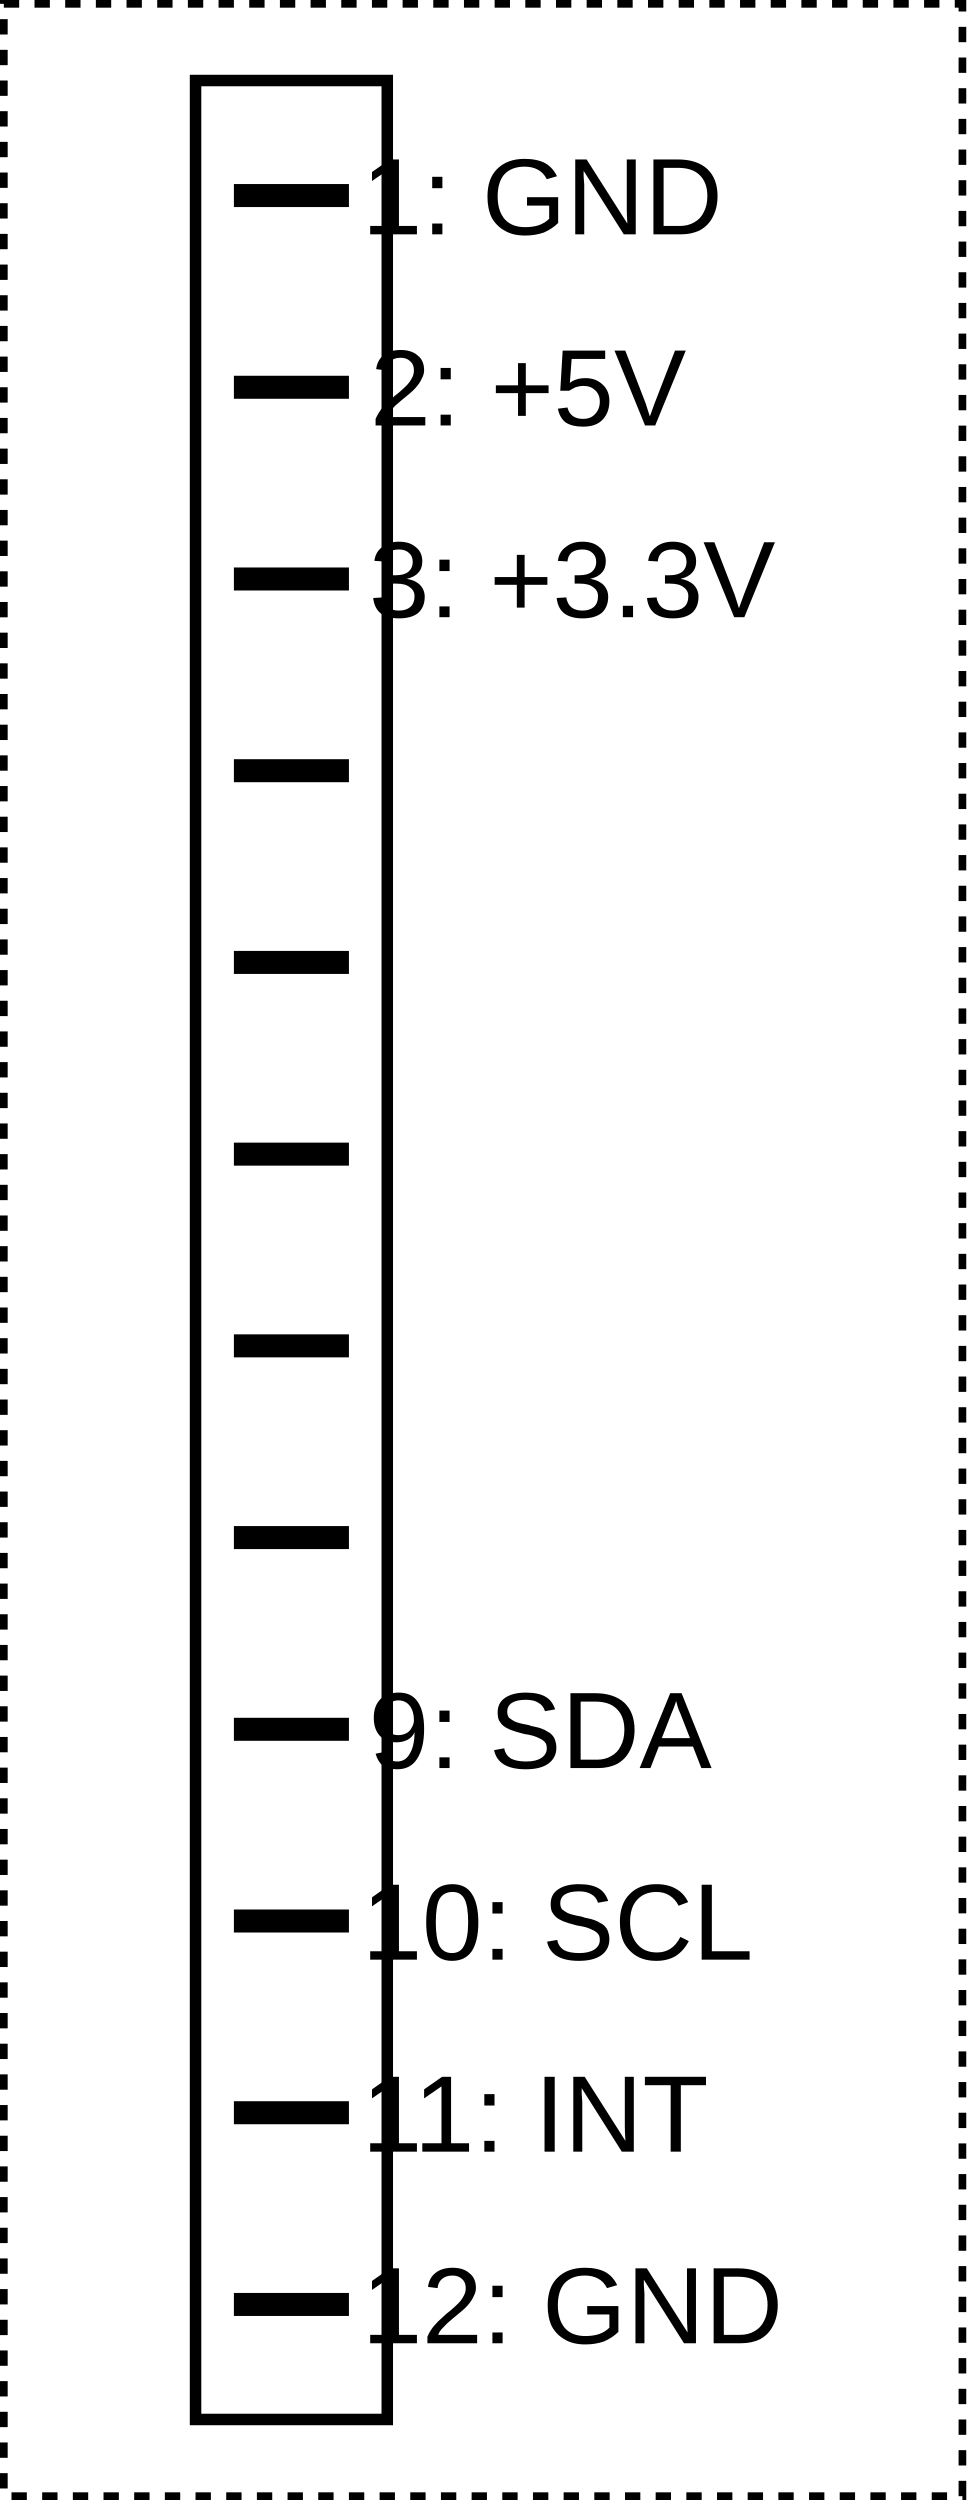
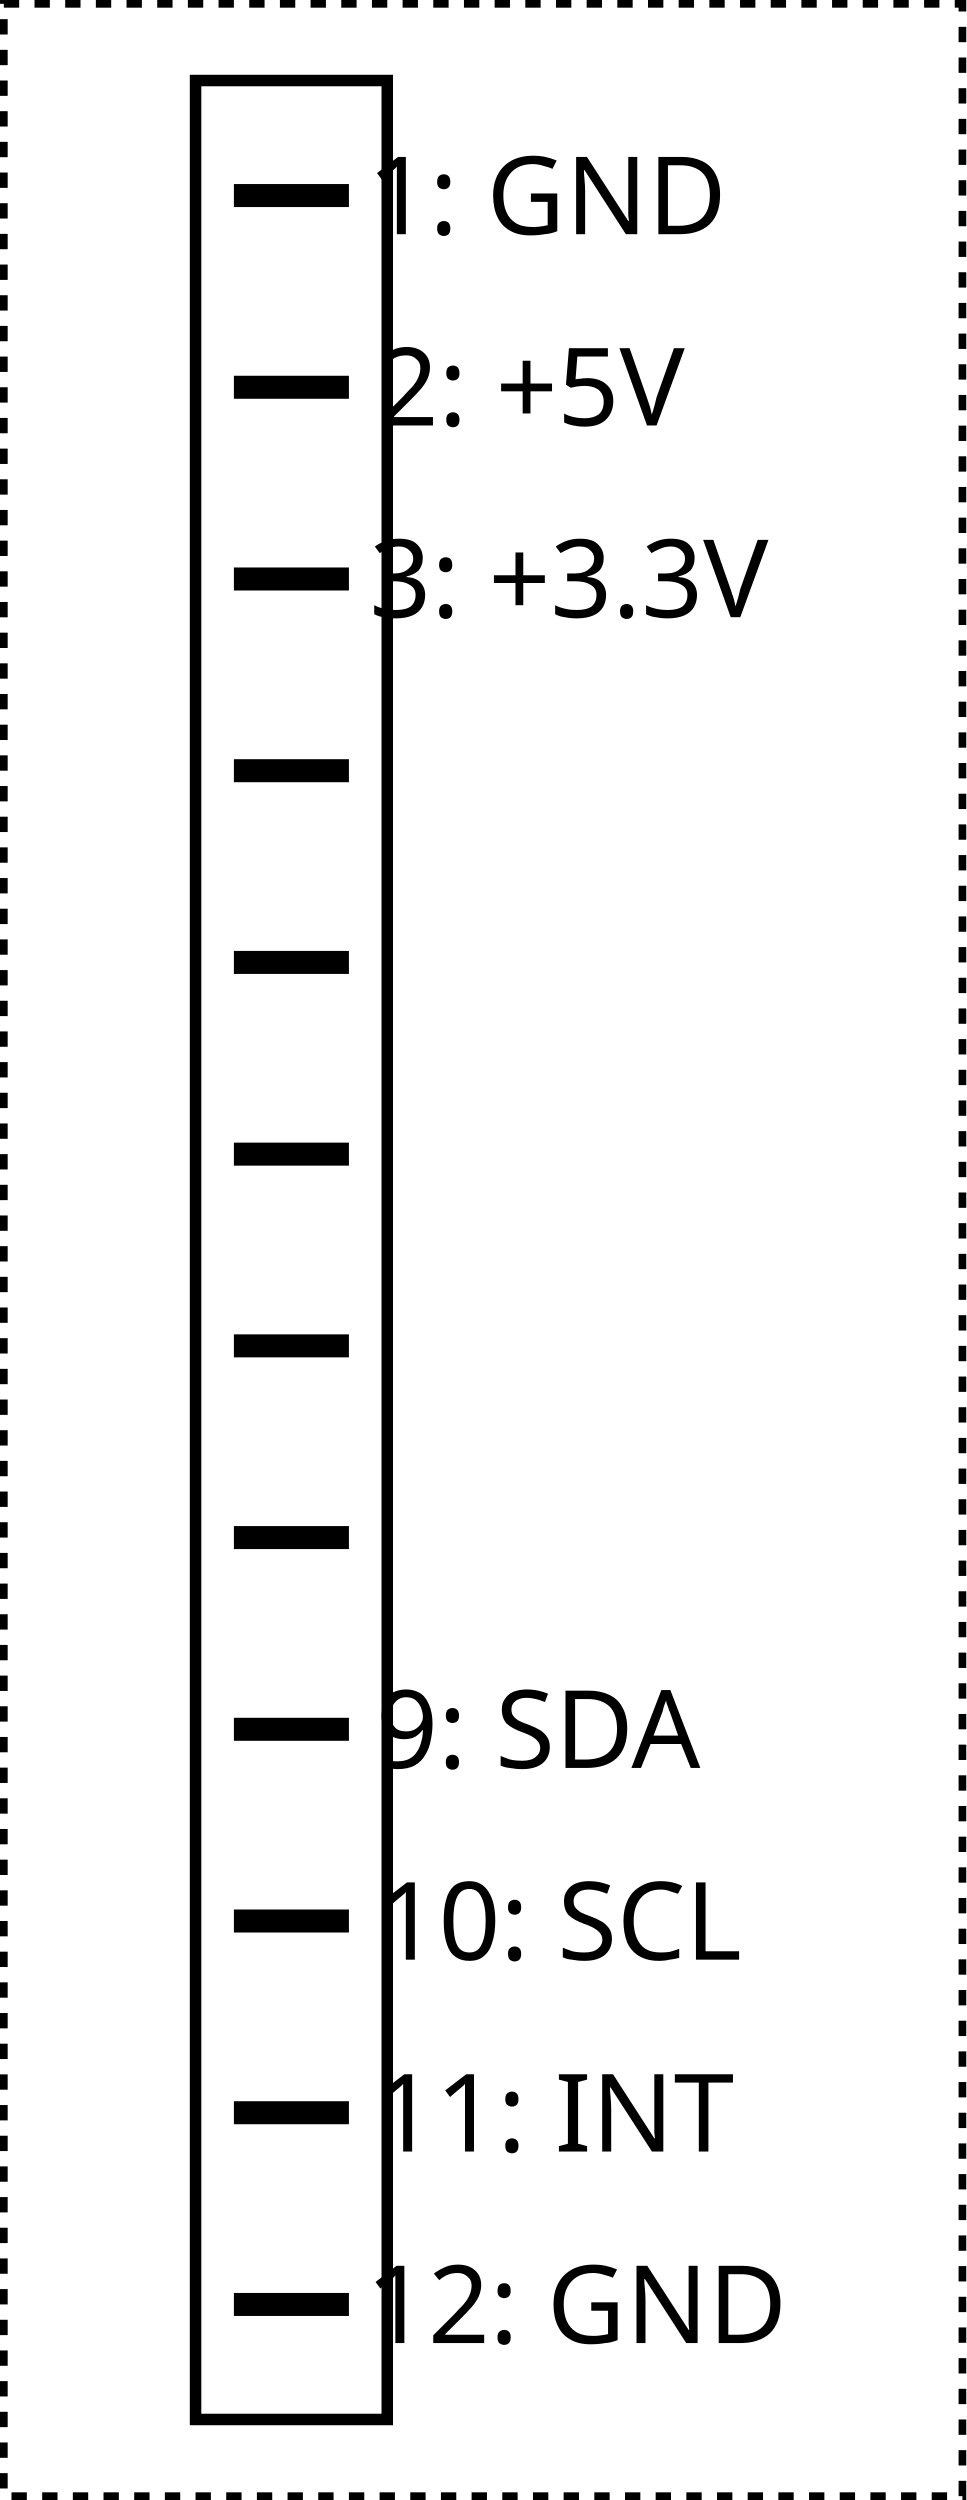
<svg xmlns="http://www.w3.org/2000/svg" width="25.2mm" height="65.2mm" viewBox="0 0 25.2 65.2" version="1.1" id="svg1">
  <defs id="defs1" />
  <g id="layer1" transform="translate(-44.9,0.1)">
    <rect style="fill:none;stroke:#000000;stroke-width:0.2;stroke-dasharray:0.4, 0.4;stroke-dashoffset:0;stroke-opacity:1" id="rect1-53-0" width="25" height="65" x="45" y="0" />
    <rect style="fill:none;stroke:#000000;stroke-width:0.3;stroke-dasharray:none;stroke-opacity:1" id="rect1-5-8-3-6" width="5" height="61" x="50" y="2" />
    <path style="fill:none;stroke:#000000;stroke-width:0.6;stroke-linejoin:miter;stroke-miterlimit:4;stroke-dasharray:none" d="M 54,5 H 52.5 51" id="path24-4-9-2-89" />
-     <text xml:space="preserve" style="font-size:2.822px;line-height:1;font-family:Arial;-inkscape-font-specification:'Arial, Normal';text-align:center;letter-spacing:0px;writing-mode:lr-tb;direction:ltr;text-anchor:middle;fill:#000000;fill-opacity:1;stroke:none;stroke-width:0.3" x="61" y="6.01" id="text3-26">
-       <tspan id="tspan3-6" style="fill:#000000;fill-opacity:1;stroke:none;stroke-width:0.3" x="61" y="6.01">1: GND</tspan>
+     <text xml:space="preserve" style="font-style:normal;font-variant:normal;font-weight:normal;font-stretch:normal;font-size:2.822px;line-height:1;font-family:'PT Sans';-inkscape-font-specification:'PT Sans, Normal';font-variant-ligatures:normal;font-variant-caps:normal;font-variant-numeric:normal;font-variant-east-asian:normal;text-align:center;letter-spacing:0px;writing-mode:lr-tb;direction:ltr;text-anchor:middle;fill:#000000;fill-opacity:1;stroke:none;stroke-width:0.3" x="61" y="6.01" id="text3-26">
+       <tspan id="tspan3-6" style="font-style:normal;font-variant:normal;font-weight:normal;font-stretch:normal;font-size:2.822px;font-family:'PT Sans';-inkscape-font-specification:'PT Sans, Normal';font-variant-ligatures:normal;font-variant-caps:normal;font-variant-numeric:normal;font-variant-east-asian:normal;fill:#000000;fill-opacity:1;stroke:none;stroke-width:0.3" x="61" y="6.01">1: GND</tspan>
    </text>
    <path style="fill:none;stroke:#000000;stroke-width:0.6;stroke-linejoin:miter;stroke-miterlimit:4;stroke-dasharray:none" d="M 54,10 H 52.5 51" id="path24-4-9-2-2-4" />
-     <text xml:space="preserve" style="font-size:2.822px;line-height:1;font-family:Arial;-inkscape-font-specification:'Arial, Normal';text-align:center;letter-spacing:0px;writing-mode:lr-tb;direction:ltr;text-anchor:middle;fill:#000000;fill-opacity:1;stroke:none;stroke-width:0.3" x="60.636" y="10.997" id="text3-6-9">
-       <tspan id="tspan3-1-5" style="fill:#000000;fill-opacity:1;stroke:none;stroke-width:0.3" x="60.636" y="10.997">2: +5V</tspan>
+     <text xml:space="preserve" style="font-style:normal;font-variant:normal;font-weight:normal;font-stretch:normal;font-size:2.822px;line-height:1;font-family:'PT Sans';-inkscape-font-specification:'PT Sans, Normal';font-variant-ligatures:normal;font-variant-caps:normal;font-variant-numeric:normal;font-variant-east-asian:normal;text-align:center;letter-spacing:0px;writing-mode:lr-tb;direction:ltr;text-anchor:middle;fill:#000000;fill-opacity:1;stroke:none;stroke-width:0.3" x="60.57" y="10.997" id="text3-6-9">
+       <tspan id="tspan3-1-5" style="font-style:normal;font-variant:normal;font-weight:normal;font-stretch:normal;font-size:2.822px;font-family:'PT Sans';-inkscape-font-specification:'PT Sans, Normal';font-variant-ligatures:normal;font-variant-caps:normal;font-variant-numeric:normal;font-variant-east-asian:normal;fill:#000000;fill-opacity:1;stroke:none;stroke-width:0.3" x="60.57" y="10.997">2: +5V</tspan>
    </text>
    <path style="fill:none;stroke:#000000;stroke-width:0.6;stroke-linejoin:miter;stroke-miterlimit:4;stroke-dasharray:none" d="M 54,15 H 52.5 51" id="path24-4-9-2-20-0" />
-     <text xml:space="preserve" style="font-size:2.822px;line-height:1;font-family:Arial;-inkscape-font-specification:'Arial, Normal';text-align:center;letter-spacing:0px;writing-mode:lr-tb;direction:ltr;text-anchor:middle;fill:#000000;fill-opacity:1;stroke:none;stroke-width:0.3" x="61.78" y="15.996" id="text3-2-4">
-       <tspan id="tspan3-3-8" style="fill:#000000;fill-opacity:1;stroke:none;stroke-width:0.3" x="61.78" y="15.996">3: +3.3V</tspan>
+     <text xml:space="preserve" style="font-style:normal;font-variant:normal;font-weight:normal;font-stretch:normal;font-size:2.822px;line-height:1;font-family:'PT Sans';-inkscape-font-specification:'PT Sans, Normal';font-variant-ligatures:normal;font-variant-caps:normal;font-variant-numeric:normal;font-variant-east-asian:normal;text-align:center;letter-spacing:0px;writing-mode:lr-tb;direction:ltr;text-anchor:middle;fill:#000000;fill-opacity:1;stroke:none;stroke-width:0.3" x="61.567" y="15.996" id="text3-2-4">
+       <tspan id="tspan3-3-8" style="font-style:normal;font-variant:normal;font-weight:normal;font-stretch:normal;font-size:2.822px;font-family:'PT Sans';-inkscape-font-specification:'PT Sans, Normal';font-variant-ligatures:normal;font-variant-caps:normal;font-variant-numeric:normal;font-variant-east-asian:normal;fill:#000000;fill-opacity:1;stroke:none;stroke-width:0.3" x="61.567" y="15.996">3: +3.3V</tspan>
    </text>
    <path style="fill:none;stroke:#000000;stroke-width:0.6;stroke-linejoin:miter;stroke-miterlimit:4;stroke-dasharray:none" d="M 54,20 H 52.5 51" id="path24-4-9-2-22-7" />
    <path style="fill:none;stroke:#000000;stroke-width:0.6;stroke-linejoin:miter;stroke-miterlimit:4;stroke-dasharray:none" d="M 54,25 H 52.5 51" id="path24-4-9-2-1-2" />
    <path style="fill:none;stroke:#000000;stroke-width:0.6;stroke-linejoin:miter;stroke-miterlimit:4;stroke-dasharray:none" d="M 54,30 H 52.5 51" id="path24-4-9-2-8-2" />
    <path style="fill:none;stroke:#000000;stroke-width:0.6;stroke-linejoin:miter;stroke-miterlimit:4;stroke-dasharray:none" d="M 54,35 H 52.5 51" id="path24-4-9-2-10-0" />
    <path style="fill:none;stroke:#000000;stroke-width:0.6;stroke-linejoin:miter;stroke-miterlimit:4;stroke-dasharray:none" d="M 54,40 H 52.5 51" id="path24-4-9-2-5-5" />
    <path style="fill:none;stroke:#000000;stroke-width:0.6;stroke-linejoin:miter;stroke-miterlimit:4;stroke-dasharray:none" d="M 54,45 H 52.5 51" id="path24-4-9-2-5-6-0" />
-     <text xml:space="preserve" style="font-size:2.822px;line-height:1;font-family:Arial;-inkscape-font-specification:'Arial, Normal';text-align:center;letter-spacing:0px;writing-mode:lr-tb;direction:ltr;text-anchor:middle;fill:#000000;fill-opacity:1;stroke:none;stroke-width:0.3" x="60.956" y="46.01" id="text3-5-9-9">
-       <tspan id="tspan3-4-3-1" style="fill:#000000;fill-opacity:1;stroke:none;stroke-width:0.3" x="60.956" y="46.01">9: SDA</tspan>
+     <text xml:space="preserve" style="font-style:normal;font-variant:normal;font-weight:normal;font-stretch:normal;font-size:2.822px;line-height:1;font-family:'PT Sans';-inkscape-font-specification:'PT Sans, Normal';font-variant-ligatures:normal;font-variant-caps:normal;font-variant-numeric:normal;font-variant-east-asian:normal;text-align:center;letter-spacing:0px;writing-mode:lr-tb;direction:ltr;text-anchor:middle;fill:#000000;fill-opacity:1;stroke:none;stroke-width:0.3" x="60.777" y="46.01" id="text3-5-9-9">
+       <tspan id="tspan3-4-3-1" style="font-style:normal;font-variant:normal;font-weight:normal;font-stretch:normal;font-size:2.822px;font-family:'PT Sans';-inkscape-font-specification:'PT Sans, Normal';font-variant-ligatures:normal;font-variant-caps:normal;font-variant-numeric:normal;font-variant-east-asian:normal;fill:#000000;fill-opacity:1;stroke:none;stroke-width:0.3" x="60.777" y="46.01">9: SDA</tspan>
    </text>
    <path style="fill:none;stroke:#000000;stroke-width:0.6;stroke-linejoin:miter;stroke-miterlimit:4;stroke-dasharray:none" d="M 54,50 H 52.5 51" id="path24-4-9-2-5-2-7" />
-     <text xml:space="preserve" style="font-size:2.822px;line-height:1;font-family:Arial;-inkscape-font-specification:'Arial, Normal';text-align:center;letter-spacing:0px;writing-mode:lr-tb;direction:ltr;text-anchor:middle;fill:#000000;fill-opacity:1;stroke:none;stroke-width:0.3" x="61.394" y="51.009" id="text3-5-5-7">
-       <tspan id="tspan3-4-4-1" style="fill:#000000;fill-opacity:1;stroke:none;stroke-width:0.3" x="61.394" y="51.009">10: SCL</tspan>
+     <text xml:space="preserve" style="font-style:normal;font-variant:normal;font-weight:normal;font-stretch:normal;font-size:2.822px;line-height:1;font-family:'PT Sans';-inkscape-font-specification:'PT Sans, Normal';font-variant-ligatures:normal;font-variant-caps:normal;font-variant-numeric:normal;font-variant-east-asian:normal;text-align:center;letter-spacing:0px;writing-mode:lr-tb;direction:ltr;text-anchor:middle;fill:#000000;fill-opacity:1;stroke:none;stroke-width:0.3" x="61.318" y="51.009" id="text3-5-5-7">
+       <tspan id="tspan3-4-4-1" style="font-style:normal;font-variant:normal;font-weight:normal;font-stretch:normal;font-size:2.822px;font-family:'PT Sans';-inkscape-font-specification:'PT Sans, Normal';font-variant-ligatures:normal;font-variant-caps:normal;font-variant-numeric:normal;font-variant-east-asian:normal;fill:#000000;fill-opacity:1;stroke:none;stroke-width:0.3" x="61.318" y="51.009">10: SCL</tspan>
    </text>
    <path style="fill:none;stroke:#000000;stroke-width:0.6;stroke-linejoin:miter;stroke-miterlimit:4;stroke-dasharray:none" d="M 54,55 H 52.5 51" id="path24-4-9-2-5-3-1" />
-     <text xml:space="preserve" style="font-size:2.822px;line-height:1;font-family:Arial;-inkscape-font-specification:'Arial, Normal';text-align:center;letter-spacing:0px;writing-mode:lr-tb;direction:ltr;text-anchor:middle;fill:#000000;fill-opacity:1;stroke:none;stroke-width:0.3" x="60.817" y="56.014" id="text3-5-0-5">
-       <tspan id="tspan3-4-7-9" style="fill:#000000;fill-opacity:1;stroke:none;stroke-width:0.3" x="60.817" y="56.014">11: INT</tspan>
+     <text xml:space="preserve" style="font-style:normal;font-variant:normal;font-weight:normal;font-stretch:normal;font-size:2.822px;line-height:1;font-family:'PT Sans';-inkscape-font-specification:'PT Sans, Normal';font-variant-ligatures:normal;font-variant-caps:normal;font-variant-numeric:normal;font-variant-east-asian:normal;text-align:center;letter-spacing:0px;writing-mode:lr-tb;direction:ltr;text-anchor:middle;fill:#000000;fill-opacity:1;stroke:none;stroke-width:0.3" x="61.176" y="56.014" id="text3-5-0-5">
+       <tspan id="tspan3-4-7-9" style="font-style:normal;font-variant:normal;font-weight:normal;font-stretch:normal;font-size:2.822px;font-family:'PT Sans';-inkscape-font-specification:'PT Sans, Normal';font-variant-ligatures:normal;font-variant-caps:normal;font-variant-numeric:normal;font-variant-east-asian:normal;fill:#000000;fill-opacity:1;stroke:none;stroke-width:0.3" x="61.176" y="56.014">11: INT</tspan>
    </text>
    <path style="fill:none;stroke:#000000;stroke-width:0.6;stroke-linejoin:miter;stroke-miterlimit:4;stroke-dasharray:none" d="M 54,60 H 52.5 51" id="path24-4-9-2-5-8-7" />
-     <text xml:space="preserve" style="font-size:2.822px;line-height:1;font-family:Arial;-inkscape-font-specification:'Arial, Normal';text-align:center;letter-spacing:0px;writing-mode:lr-tb;direction:ltr;text-anchor:middle;fill:#000000;fill-opacity:1;stroke:none;stroke-width:0.3" x="61.785" y="61.01" id="text3-5-4-7">
-       <tspan id="tspan3-4-31-6" style="fill:#000000;fill-opacity:1;stroke:none;stroke-width:0.3" x="61.785" y="61.01">12: GND</tspan>
+     <text xml:space="preserve" style="font-style:normal;font-variant:normal;font-weight:normal;font-stretch:normal;font-size:2.822px;line-height:1;font-family:'PT Sans';-inkscape-font-specification:'PT Sans, Normal';font-variant-ligatures:normal;font-variant-caps:normal;font-variant-numeric:normal;font-variant-east-asian:normal;text-align:center;letter-spacing:0px;writing-mode:lr-tb;direction:ltr;text-anchor:middle;fill:#000000;fill-opacity:1;stroke:none;stroke-width:0.3" x="61.769" y="61.01" id="text3-5-4-7">
+       <tspan id="tspan3-4-31-6" style="font-style:normal;font-variant:normal;font-weight:normal;font-stretch:normal;font-size:2.822px;font-family:'PT Sans';-inkscape-font-specification:'PT Sans, Normal';font-variant-ligatures:normal;font-variant-caps:normal;font-variant-numeric:normal;font-variant-east-asian:normal;fill:#000000;fill-opacity:1;stroke:none;stroke-width:0.3" x="61.769" y="61.01">12: GND</tspan>
    </text>
  </g>
</svg>
